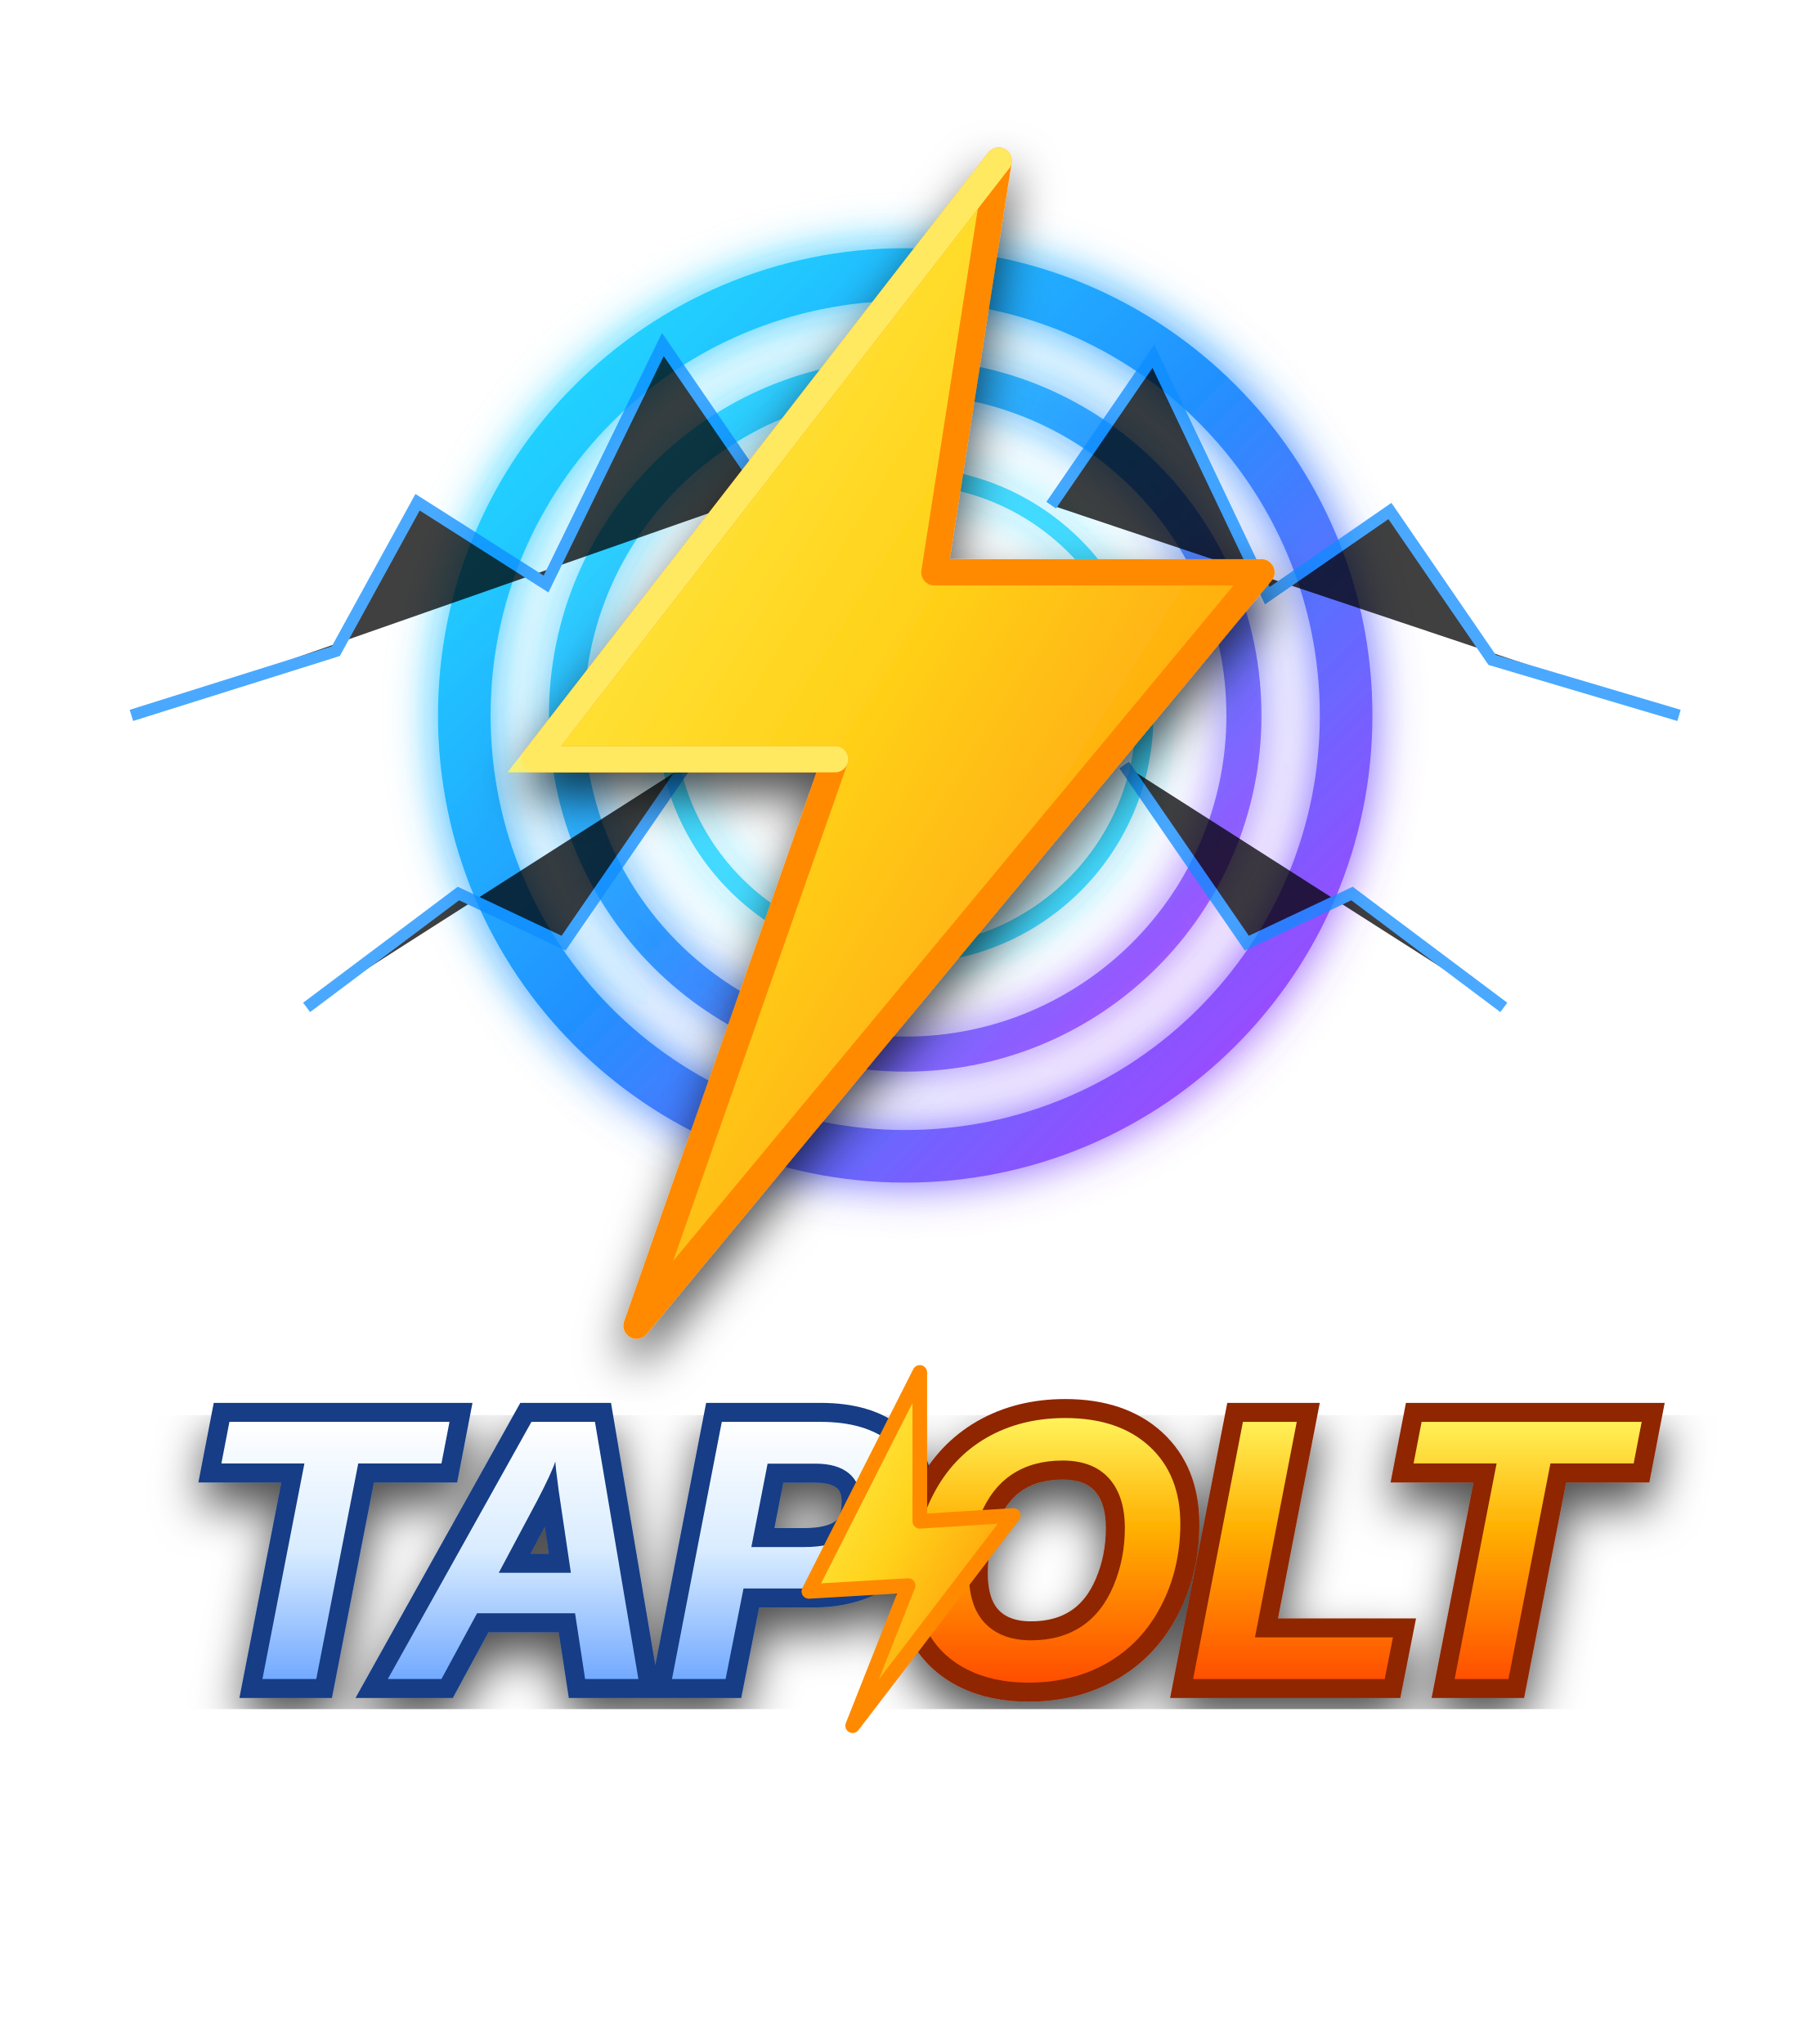
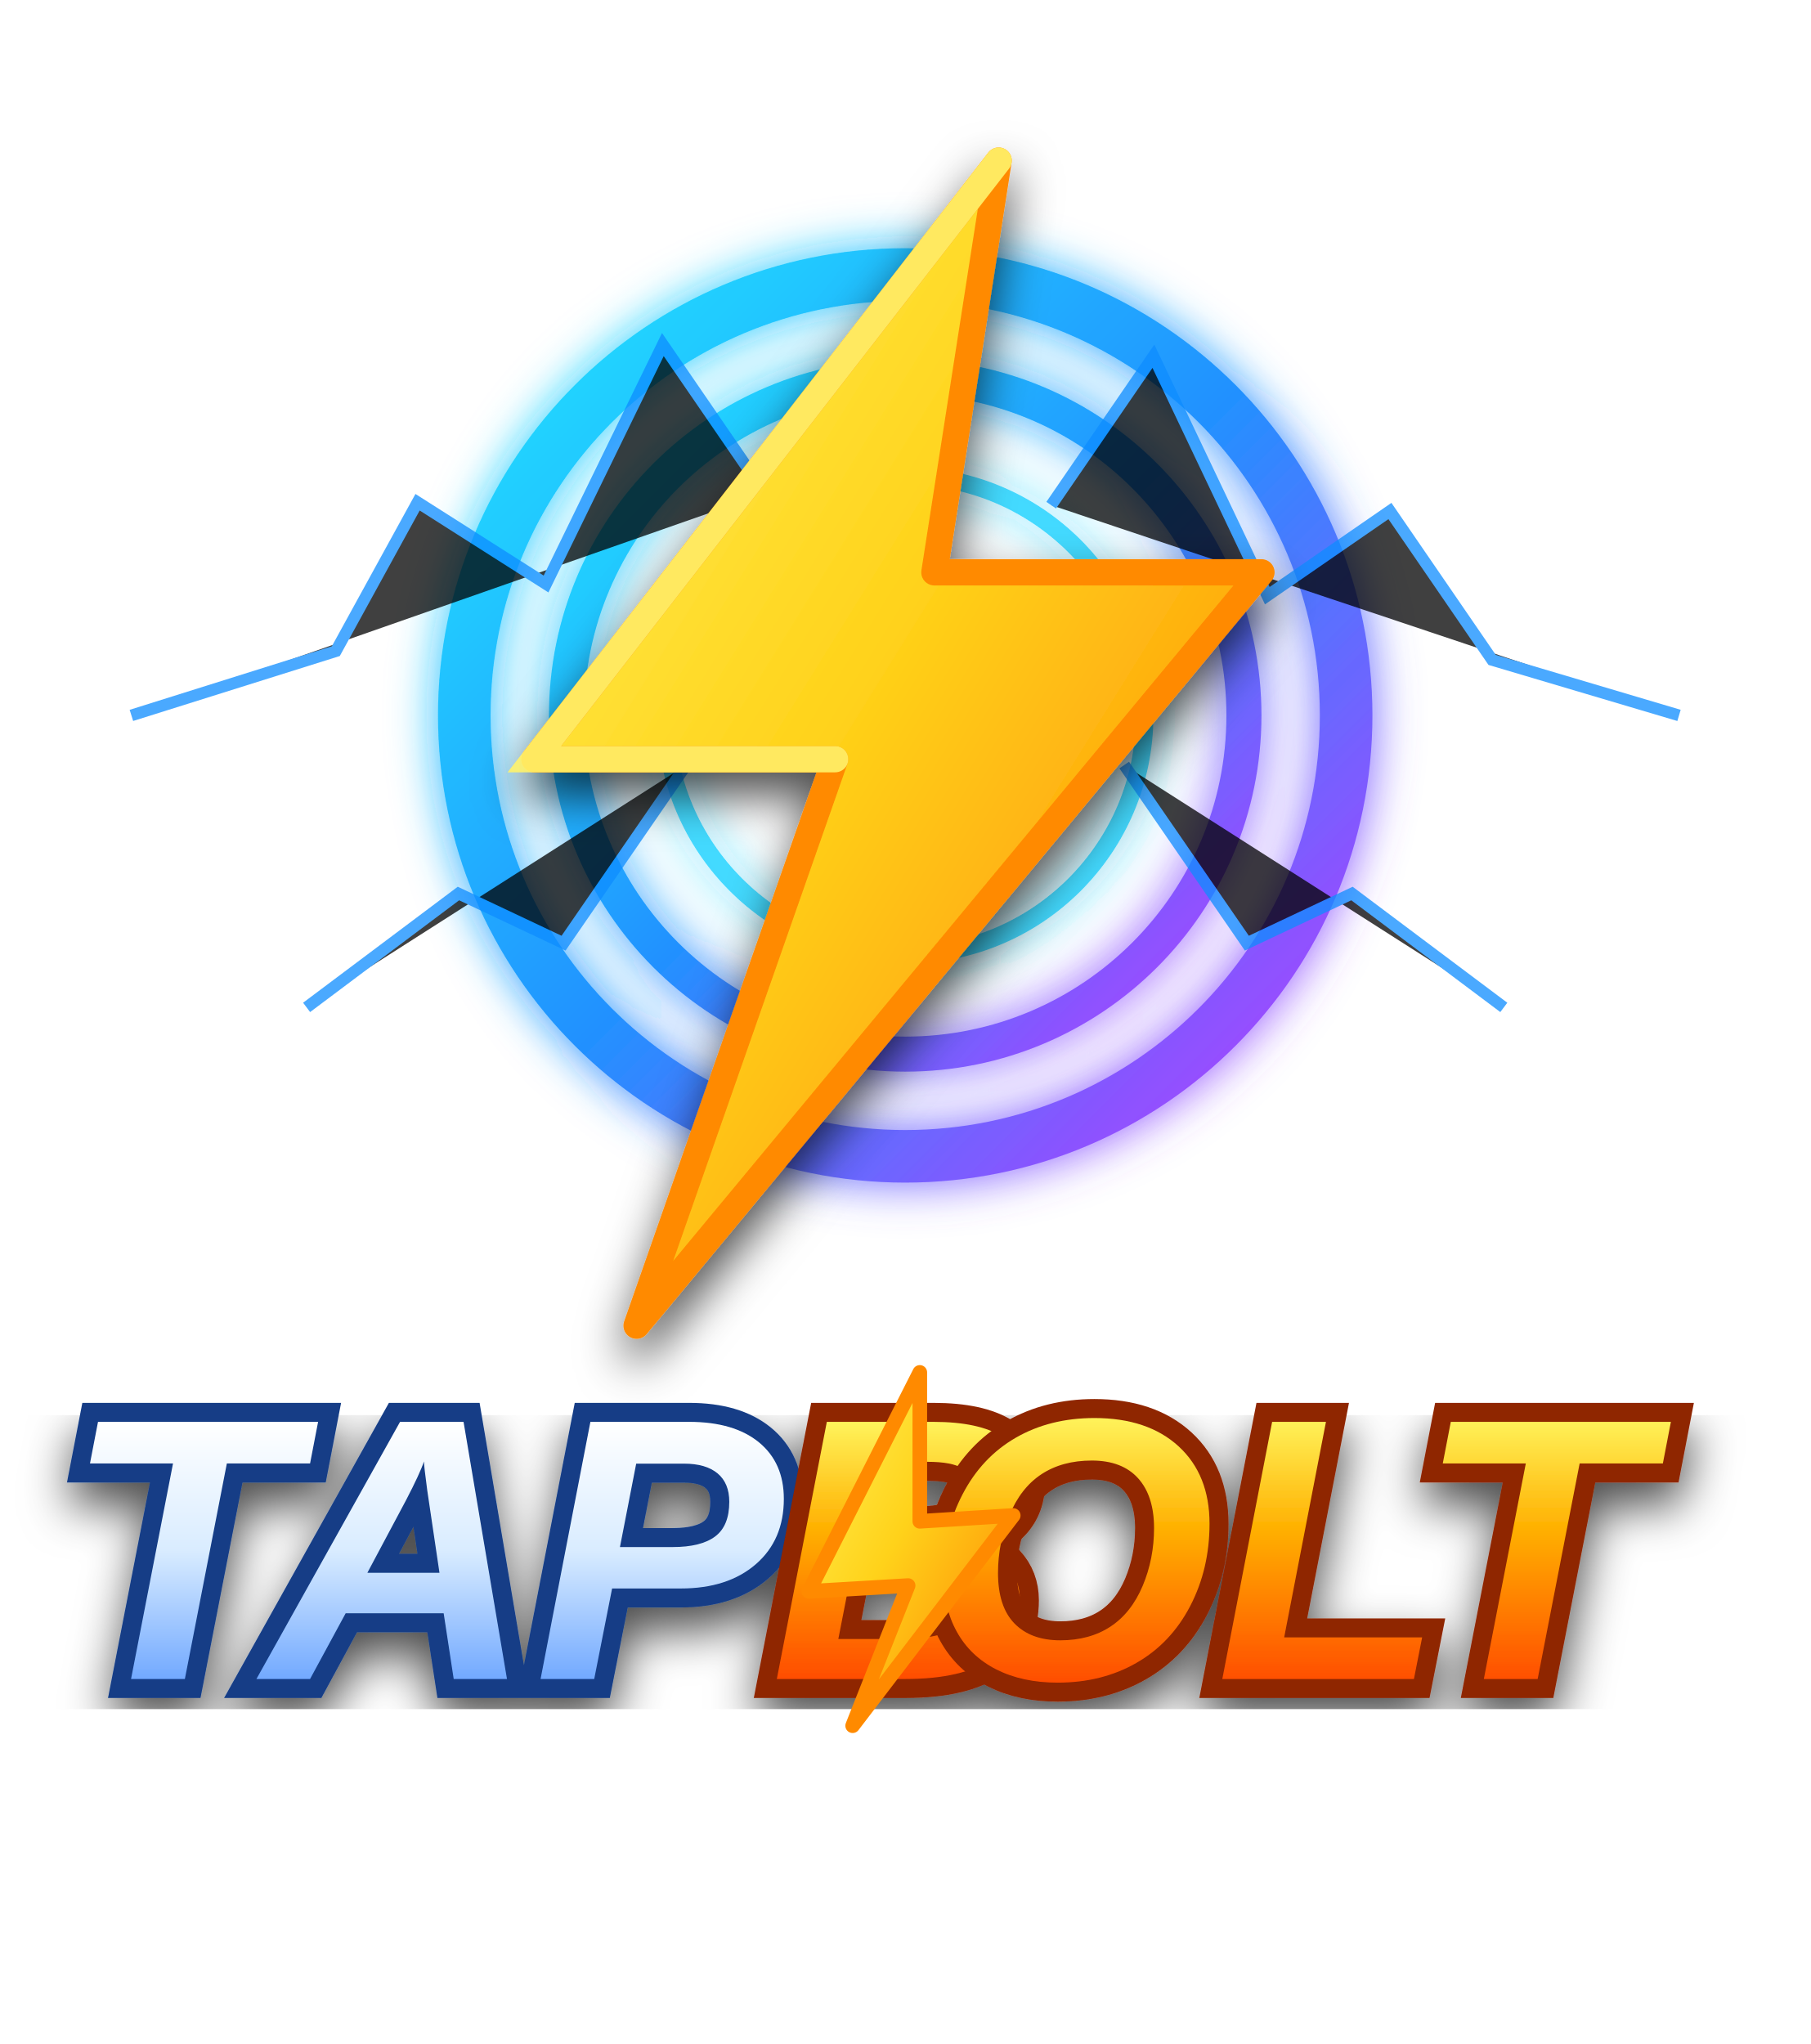
<svg xmlns="http://www.w3.org/2000/svg" viewBox="0 0 620 700">
  <defs>
    <linearGradient id="ring" x1="0" y1="0" x2="1" y2="1">
      <stop stop-color="#11e7ff" />
-       <stop offset=".48" stop-color="#168cff" />
+       <stop offset=".5" stop-color="#168cff" />
      <stop offset="1" stop-color="#b92dff" />
    </linearGradient>
    <linearGradient id="bolt" x1="0" y1="0" x2="1" y2="1">
      <stop stop-color="#fff45a" />
      <stop offset=".45" stop-color="#ffd21a" />
      <stop offset="1" stop-color="#ff7b00" />
    </linearGradient>
    <linearGradient id="tap" x1="0" y1="0" x2="0" y2="1">
      <stop stop-color="#fff" />
      <stop offset=".5" stop-color="#d9ecff" />
      <stop offset="1" stop-color="#72a9ff" />
    </linearGradient>
    <linearGradient id="olt" x1="0" y1="0" x2="0" y2="1">
      <stop stop-color="#fff35b" />
      <stop offset=".42" stop-color="#ffb000" />
      <stop offset="1" stop-color="#ff4d00" />
    </linearGradient>
    <filter id="glow">
      <feGaussianBlur stdDeviation="8" result="b" />
      <feMerge>
        <feMergeNode in="b" />
        <feMergeNode in="SourceGraphic" />
      </feMerge>
    </filter>
    <filter id="shadow">
      <feDropShadow dx="0" dy="8" stdDeviation="8" flood-color="#000" flood-opacity=".7" />
    </filter>
  </defs>
  <g filter="url(#glow)" opacity=".95">
    <circle cx="310" cy="245" r="151" fill="none" stroke="url(#ring)" stroke-width="18" />
-     <circle cx="310" cy="245" r="116" fill="none" stroke="url(#ring)" stroke-width="12" opacity=".9" />
+     <circle cx="310" cy="245" r="116" fill="none" stroke="url(#ring)" stroke-width="12" />
    <circle cx="310" cy="245" r="82" fill="none" stroke="#16cfff" stroke-width="6" opacity=".8" />
  </g>
  <g opacity=".75" stroke="#0e8cff" stroke-width="4">
    <path d="M45 245l70-22 28-51 44 28 40-82 35 51" />
    <path d="M575 245l-64-19-35-51-42 29-39-82-35 51" />
    <path d="M105 345l52-39 36 17 42-61" />
    <path d="M515 345l-52-39-36 17-42-61" />
  </g>
  <path d="M342 55 183 260h103L218 454l214-258H320z" fill="url(#bolt)" stroke="#ff8a00" stroke-width="9" stroke-linejoin="round" filter="url(#shadow)" />
  <path d="M342 55 183 260h103" fill="none" stroke="#fff36a" stroke-width="9" stroke-linecap="round" opacity=".9" />
  <g font-family="Arial Black,Arial,sans-serif" font-weight="900" font-style="italic" text-anchor="middle" filter="url(#shadow)">
-     <text x="190" y="575" font-size="128" fill="url(#tap)" stroke="#123c86" stroke-width="13" paint-order="stroke">TAP</text>
-     <text x="430" y="575" font-size="128" fill="url(#olt)" stroke="#8f2500" stroke-width="13" paint-order="stroke">OLT</text>
+     <text x="145" y="575" font-size="128" fill="url(#tap)" stroke="#123c86" stroke-width="13" paint-order="stroke">TAP</text>
+     <text x="310" y="575" font-size="128" fill="url(#olt)" stroke="#8f2500" stroke-width="13" paint-order="stroke">B</text>
+     <text x="440" y="575" font-size="128" fill="url(#olt)" stroke="#8f2500" stroke-width="13" paint-order="stroke">OLT</text>
  </g>
  <path d="M315 470l-38 75 34-2-19 48 55-72-32 2z" fill="url(#bolt)" stroke="#ff8a00" stroke-width="5" stroke-linejoin="round" />
</svg>
